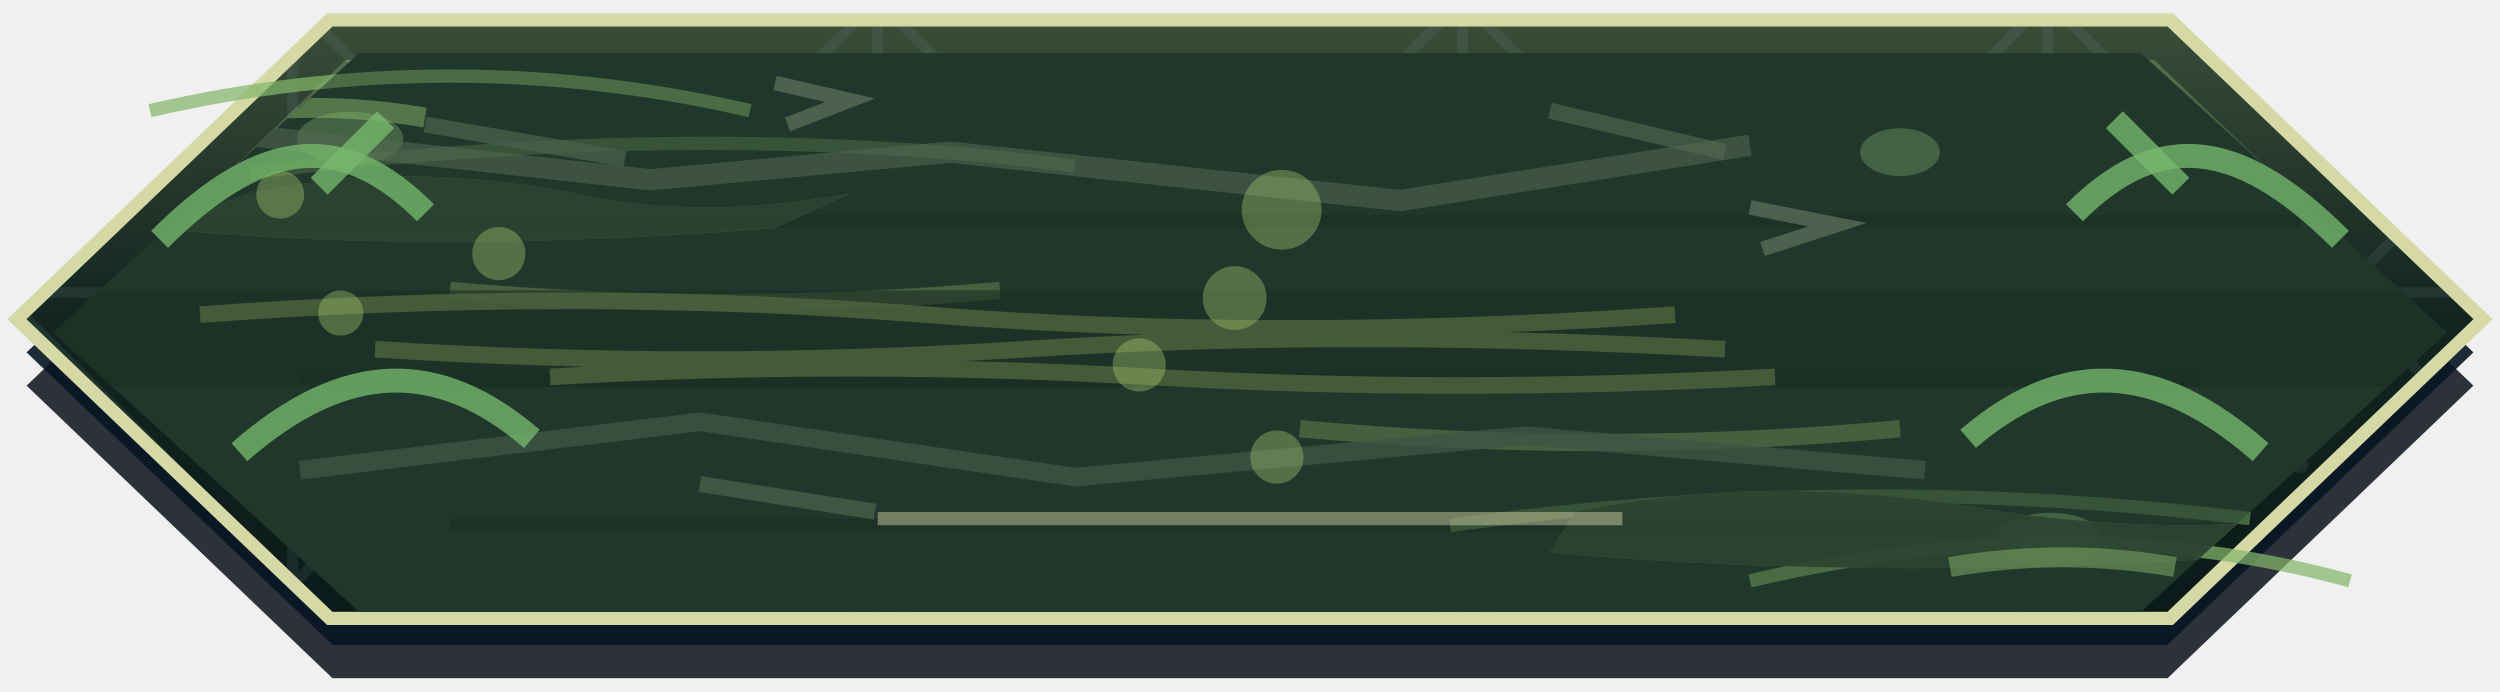
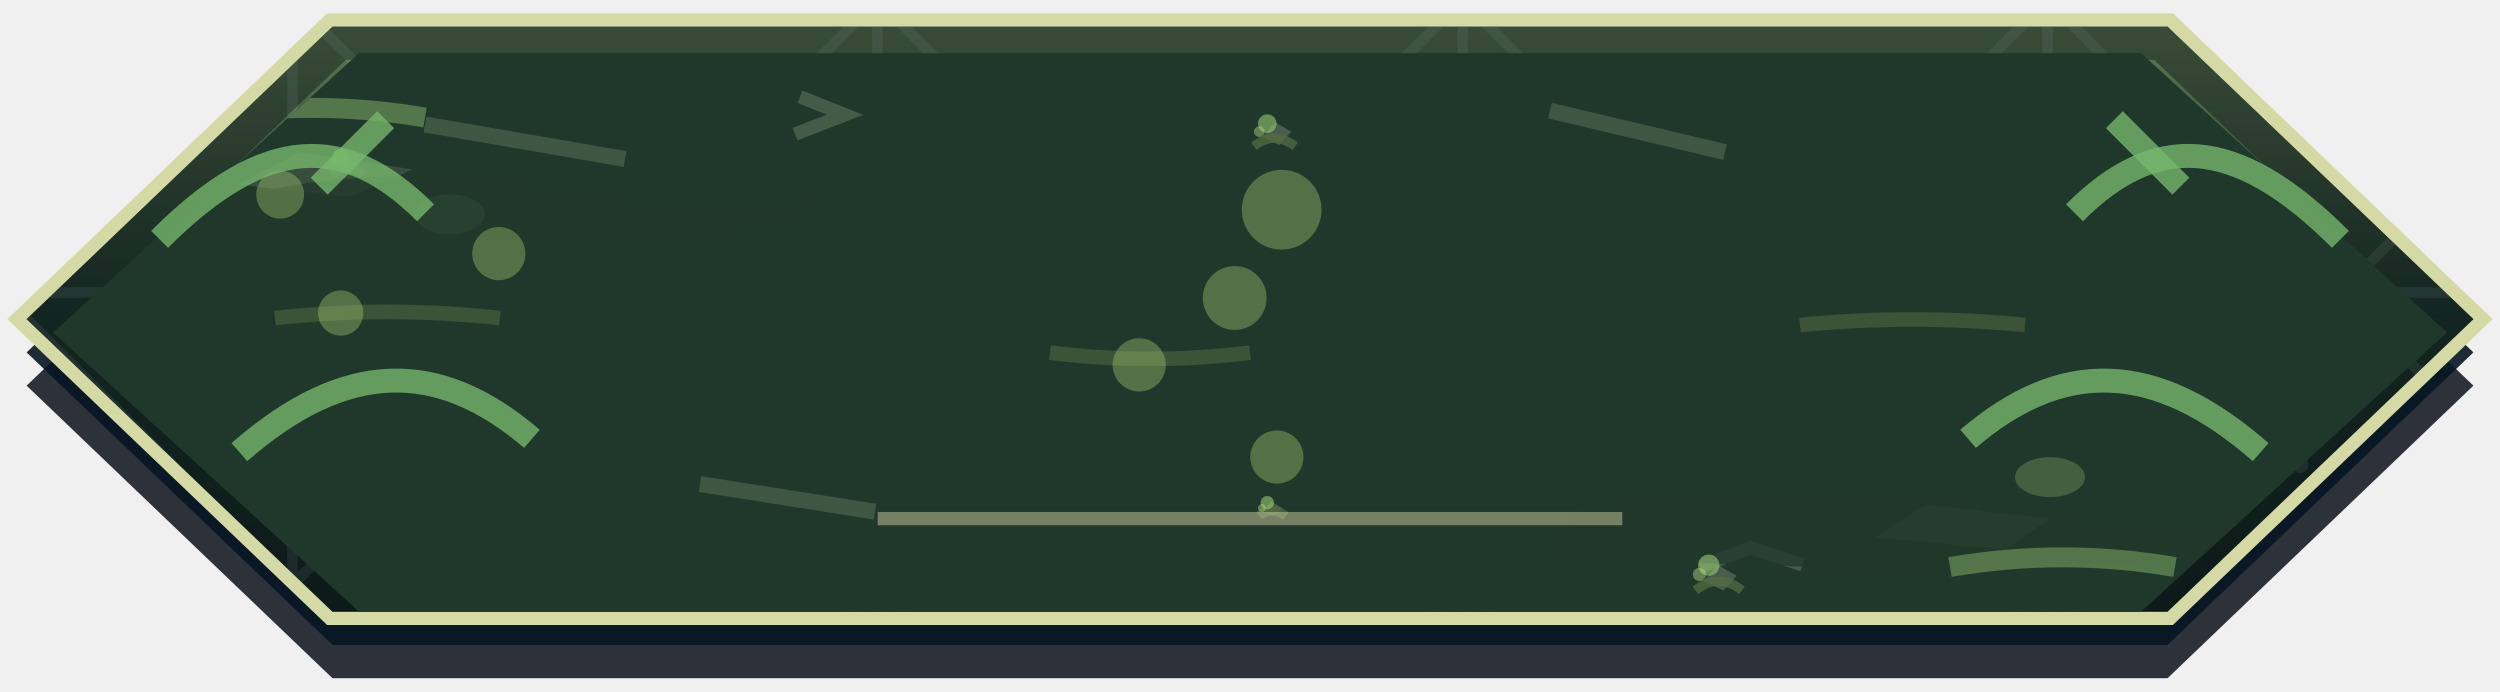
<svg xmlns="http://www.w3.org/2000/svg" width="376" height="104" viewBox="0 0 188 52" role="img" aria-label="M7 secondary-hex-button normal" data-style="m11-enchanted-forest@0.1.0" data-geometry-shape="wide-hexagon" data-corner-radius="2" data-end-cap-depth="23">
  <defs>
    <linearGradient id="m11-secondary-hex-button-188x52-normal-plate" x1="0" y1="0" x2="0" y2="1">
      <stop offset="0" stop-color="#5C7650" />
      <stop offset=".48" stop-color="#20382B" />
      <stop offset="1" stop-color="#13251E" />
    </linearGradient>
    <linearGradient id="m11-secondary-hex-button-188x52-normal-primary" x1="0" y1="0" x2="0" y2="1">
      <stop offset="0" stop-color="#F1E8C8" />
      <stop offset=".45" stop-color="#66D9B2" />
      <stop offset="1" stop-color="#2A856F" />
    </linearGradient>
    <linearGradient id="m11-secondary-hex-button-188x52-normal-energy" x1="0" y1="0" x2="1" y2="0">
      <stop offset="0" stop-color="#B8E0A5" stop-opacity="0" />
      <stop offset=".5" stop-color="#B8E0A5" stop-opacity=".86" />
      <stop offset="1" stop-color="#B8E0A5" stop-opacity="0" />
    </linearGradient>
    <pattern id="m11-secondary-hex-button-188x52-normal-grain" width="28" height="28" patternUnits="userSpaceOnUse">
      <circle cx="5" cy="7" r=".6" fill="#FFFFFF" fill-opacity=".12" />
      <circle cx="20" cy="15" r=".45" fill="#061321" fill-opacity=".2" />
    </pattern>
    <pattern id="m11-secondary-hex-button-188x52-normal-plate-pattern" width="44" height="44" patternUnits="userSpaceOnUse">
      <path d="M0 22H44M22 0V44M0 22L22 0 44 22 22 44Z" fill="none" stroke="#D8FBFF" stroke-opacity=".12" stroke-width=".8" />
    </pattern>
    <mask id="m11-secondary-hex-button-188x52-normal-mask">
      <path d="M25 2H163L186 24L163 46H25L2 24Z" fill="white" />
    </mask>
  </defs>
  <g opacity="1">
    <g id="m11-secondary-hex-button-188x52-normal-outer-shadow" data-layer="outer-shadow" transform="translate(0 5)">
      <path d="M25 2H163L186 24L163 46H25L2 24Z" fill="#020812" opacity=".82" />
    </g>
    <g id="m11-secondary-hex-button-188x52-normal-connected-depth" data-layer="connected-depth" transform="translate(0 2.5)">
      <path d="M25 2H163L186 24L163 46H25L2 24Z" fill="#071522" opacity=".9" />
    </g>
    <g id="m11-secondary-hex-button-188x52-normal-outer-frame" data-layer="outer-frame">
      <path d="M25 2H163L186 24L163 46H25L2 24Z" fill="#071421" stroke="#D4D9A6" stroke-width="2" stroke-linejoin="miter" />
    </g>
    <g id="m11-secondary-hex-button-188x52-normal-inner-plate-fill" data-layer="inner-plate-fill">
      <path d="M25 2H163L186 24L163 46H25L2 24Z" fill="url(#m11-secondary-hex-button-188x52-normal-plate)" />
    </g>
    <g id="m11-secondary-hex-button-188x52-normal-surface-grain" data-layer="surface-grain" data-material-source="m8-ice-grain" mask="url(#m11-secondary-hex-button-188x52-normal-mask)">
      <rect width="188" height="52" fill="url(#m11-secondary-hex-button-188x52-normal-grain)" />
    </g>
    <g id="m11-secondary-hex-button-188x52-normal-surface-pattern" data-layer="surface-pattern" data-material-source="m8-crystal-facet-pattern" mask="url(#m11-secondary-hex-button-188x52-normal-mask)">
      <rect width="188" height="52" fill="url(#m11-secondary-hex-button-188x52-normal-plate-pattern)" />
    </g>
    <g id="m11-secondary-hex-button-188x52-normal-side-bevel-shade" data-layer="side-bevel-shade" mask="url(#m11-secondary-hex-button-188x52-normal-mask)">
      <path d="M25 2H163L186 24L163 46H25L2 24Z" fill="none" stroke="#020812" stroke-opacity=".38" stroke-width="5" />
    </g>
    <g id="m11-secondary-hex-button-188x52-normal-top-bevel-highlight" data-layer="top-bevel-highlight" mask="url(#m11-secondary-hex-button-188x52-normal-mask)">
      <path d="M33 8H155" stroke="#FFFFFF" stroke-opacity=".55" stroke-width="3" stroke-linecap="square" />
    </g>
    <g id="m11-secondary-hex-button-188x52-normal-cold-edge-accent" data-layer="cold-edge-accent" data-material-source="m8-cold-edge-accent" mask="url(#m11-secondary-hex-button-188x52-normal-mask)">
      <rect x="23" y="6" width="142" height="8" fill="url(#m11-secondary-hex-button-188x52-normal-energy)" />
    </g>
    <g id="m11-secondary-hex-button-188x52-normal-ornament-decal" data-layer="ornament-decal" data-material-source="m7-ornament-marks" mask="url(#m11-secondary-hex-button-188x52-normal-mask)">
      <path d="M31 39h16M141 39h16" stroke="#E6FCFF" stroke-opacity=".5" stroke-width="2" />
    </g>
    <g id="m11-secondary-hex-button-material-stack" data-layer="forest-material-stack" data-material-families="weathered-stone,dark-wood,moss-lichen">
      <path d="M27 4H161L184 25L161 46H27L4 25Z" fill="#20382B" />
-       <path d="M15.04 16.64H172.96M22.56 28.6H165.44M33.84 39.52H154.16" stroke="#182E24" stroke-width="1" stroke-opacity=".82" />
-       <path d="M18.8 13Q52.64 8.84 80.84 12.48M109.04 39.52Q139.12 35.36 169.2 39" fill="none" stroke="#4D6E45" stroke-width="1" stroke-opacity=".9" />
-       <path d="M11.28 8.32Q33.84 3.12 56.4 8.32M131.6 43.68Q156.04 37.96 176.72 43.68" fill="none" stroke="#84B66A" stroke-width="1" stroke-opacity=".72" />
    </g>
-     <g id="m11-secondary-hex-button-material-detail" data-layer="forest-material-detail" data-material-channels="stone-chips,wood-grain,moss-mask">
+     <g id="m11-secondary-hex-button-material-detail" data-layer="forest-material-detail" data-material-channels="stone-chips,wood-grain,moss-mask" data-detail-scale="component">
      <path d="M31.96 9.36l15.04 2.6M116.56 8.32l13.16 3.12M52.64 36.4l13.16 2.08" stroke="#6B8063" stroke-width="1.2" stroke-opacity=".72" />
-       <path d="M33.84 21.84q20.68 1.82 41.36 0M97.76 32.24q22.56 2.08 45.12 0" fill="none" stroke="#789356" stroke-width="1.3" stroke-opacity=".75" />
-       <g fill="#9BCB78" fill-opacity=".5">
-         <ellipse cx="26.32" cy="10.4" rx="4" ry="2" />
-         <ellipse cx="154.16" cy="40.56" rx="4" ry="2" />
-         <ellipse cx="142.88" cy="11.44" rx="3" ry="1.8" />
-       </g>
    </g>
    <g id="m11-secondary-hex-button-material-face-depth" data-layer="forest-material-face-depth" data-material-source="shared-face-geometry">
      <clipPath id="m11-secondary-hex-button-face-clip">
        <path d="M27 4H161L184 25L161 46H27L4 25Z" />
      </clipPath>
      <g clip-path="url(#m11-secondary-hex-button-face-clip)">
        <g data-layer="forest-weathered-stone">
-           <path d="M11.28 9.36l37.6 4.16 22.56 -2.08 33.84 3.64 26.32 -4.16" fill="none" stroke="#7C8D70" stroke-width="1.6" stroke-opacity=".55" />
-           <path d="M22.56 35.36l30.08 -3.64 28.2 4.16 33.84 -3.12 30.08 2.6" fill="none" stroke="#526B56" stroke-width="1.4" stroke-opacity=".8" />
-           <path d="M58.28 6.24l5.64 1.3 -4.7 1.82M131.6 15.6l6.58 1.3 -5.64 1.82" fill="none" stroke="#9BA687" stroke-width="1.1" stroke-opacity=".65" />
+           <path d="M22.56 11.44l8.46 1.3 -4.7 2.08 -8.46 -0.936ZM144.76 37.96l9.4 1.04 -3.384 2.34 -9.776 -0.936Z" fill="#7C8D70" fill-opacity=".45" />
+           <path d="M60.16 7.28l3.384 1.352 -3.76 1.456M127.84 42.64l3.76 -1.456 3.948 1.3" fill="none" stroke="#9BA687" stroke-width="1" stroke-opacity=".55" />
        </g>
        <g data-layer="forest-dark-wood-grain">
-           <path d="M0 21.84H188V29.12H0Z" fill="#17291F" fill-opacity=".62" />
-           <path d="M15.04 23.66q28.2 -2.08 54.52 0t56.4 0M28.2 26.26q24.44 1.56 48.88 0t52.64 0M41.36 28.34q22.56 -1.3 45.12 0t47 0" fill="none" stroke="#72854C" stroke-width="1.25" stroke-opacity=".8" />
+           <path d="M20.68 23.92q8.46 -0.936 16.92 0M78.96 26.52q7.52 0.936 15.04 0M135.36 24.44q8.46 -0.832 16.92 0" fill="none" stroke="#72854C" stroke-width="1.1" stroke-opacity=".62" />
        </g>
-         <g data-layer="forest-moss-growth-mask" fill="#9BCB78" fill-opacity=".62">
-           <path d="M18.8 14.56q11.28 -2.6 24.44 0q9.4 2.08 20.68 -.01l-5.64 2.6q-26.32 2.08 -47 -.02Z" />
-           <path d="M118.44 38.48q15.04 -3.12 31.96 -.01q15.04 2.08 26.32 -.03l-3.76 3.12q-30.08 2.34 -56.4 -.01Z" />
+         <g data-layer="forest-moss-growth-mask" fill="#9BCB78" fill-opacity=".48">
+           <ellipse cx="33.84" cy="16.12" rx="2.632" ry="1.5" />
+           <ellipse cx="154.16" cy="35.88" rx="2.632" ry="1.5" />
        </g>
      </g>
    </g>
    <g id="m11-secondary-hex-button-material-restraint" data-layer="forest-material-restraint" data-restraint="edge-anchored-low-opacity">
      <clipPath id="m11-secondary-hex-button-restraint-clip">
        <path d="M27 4H161L184 25L161 46H27L4 25Z" />
      </clipPath>
      <g clip-path="url(#m11-secondary-hex-button-restraint-clip)">
        <path d="M0 0H188V52H0Z" fill="#20382B" fill-opacity=".42" />
        <g data-layer="forest-moss-edge-anchor" fill="#20382B" fill-opacity=".78">
          <path d="M18.8 14.56q11.28 -2.6 24.44 0q9.4 2.08 20.68 -.01l-5.64 2.6q-26.32 2.08 -47 -.02Z" />
          <path d="M118.44 38.48q15.04 -3.12 31.96 -.01q15.04 2.08 26.32 -.03l-3.76 3.12q-30.08 2.34 -56.4 -.01Z" />
        </g>
        <path d="M15.04 8.84q8.46 -1.456 16.92 0M146.64 42.64q8.46 -1.456 16.92 0" fill="none" stroke="#9BCB78" stroke-width="1.5" stroke-opacity=".42" />
+       </g>
+     </g>
+     <g id="m11-secondary-hex-button-authored-material-clusters" data-layer="forest-authored-material-clusters" data-variation-seed="51731" data-cluster-count="4" data-cluster-scale="component">
+       <clipPath id="m11-secondary-hex-button-cluster-clip">
+         <path d="M27 4H161L184 25L161 46H27L4 25Z" />
+       </clipPath>
+       <g clip-path="url(#m11-secondary-hex-button-cluster-clip)">
+         <g data-layer="forest-authored-cluster" data-material-families="stone,wood,moss" transform="translate(96.2 10.0)">
+           <path d="M-1.3 0.3l1.0 -1.1l1.2 0.7l-0.9 1.0Z" fill="#71806A" fill-opacity=".52" />
+           <path d="M-1.9 1.0q1.5 -1.2 3.1 0" fill="none" stroke="#566D42" stroke-width="0.7" stroke-opacity=".72" />
+           <circle cx="-0.9" cy="-0.7" r="0.7" fill="#9BCB78" fill-opacity=".58" />
+           <circle cx="-1.5" cy="-0.1" r="0.4" fill="#B5D887" fill-opacity=".45" />
+         </g>
+         <g data-layer="forest-authored-cluster" data-material-families="stone,wood,moss" transform="translate(26.3 12.3)">
+           <path d="M-1.0 0.3l0.8 -0.8l0.9 0.6l-0.7 0.8Z" fill="#71806A" fill-opacity=".52" />
+           <path d="M-1.4 0.8q1.1 -0.9 2.4 0" fill="none" stroke="#566D42" stroke-width="0.7" stroke-opacity=".72" />
+           <circle cx="-0.7" cy="-0.5" r="0.6" fill="#9BCB78" fill-opacity=".58" />
+           <circle cx="-1.2" cy="-0.1" r="0.3" fill="#B5D887" fill-opacity=".45" />
+         </g>
+         <g data-layer="forest-authored-cluster" data-material-families="stone,wood,moss" transform="translate(95.9 38.2)">
+           <path d="M-0.9 0.2l0.6 -0.7l0.8 0.5l-0.6 0.6Z" fill="#71806A" fill-opacity=".52" />
+           <path d="M-1.2 0.6q0.9 -0.8 2.0 0" fill="none" stroke="#566D42" stroke-width="0.7" stroke-opacity=".72" />
+           <circle cx="-0.6" cy="-0.4" r="0.5" fill="#9BCB78" fill-opacity=".58" />
+           <circle cx="-1.0" cy="-0.0" r="0.3" fill="#B5D887" fill-opacity=".45" />
+         </g>
+         <g data-layer="forest-authored-cluster" data-material-families="stone,wood,moss" transform="translate(129.6 43.3)">
+           <path d="M-1.5 0.4l1.1 -1.2l1.4 0.8l-1.0 1.1Z" fill="#71806A" fill-opacity=".52" />
+           <path d="M-2.1 1.1q1.7 -1.4 3.5 0" fill="none" stroke="#566D42" stroke-width="0.7" stroke-opacity=".72" />
+           <circle cx="-1.1" cy="-0.8" r="0.8" fill="#9BCB78" fill-opacity=".58" />
+           <circle cx="-1.8" cy="-0.1" r="0.5" fill="#B5D887" fill-opacity=".45" />
+         </g>
      </g>
    </g>
    <g id="m11-secondary-hex-button-moss-variation" data-layer="forest-variation" data-variation-seed="51731" data-variation-baseline="false" fill="#A6CC72" fill-opacity=".38">
      <circle cx="96.38" cy="15.77" r="3.0" />
      <circle cx="92.85" cy="22.41" r="2.4" />
      <circle cx="21.07" cy="14.64" r="1.8" />
      <circle cx="37.51" cy="19.07" r="2.0" />
      <circle cx="85.67" cy="27.44" r="2.0" />
      <circle cx="96.02" cy="34.37" r="2.0" />
      <circle cx="25.62" cy="23.54" r="1.7" />
    </g>
    <g id="m11-secondary-hex-button-leaf-vine-ornament" data-layer="forest-ornament" data-ornament="leaf-vine" data-ornament-count="4" fill="none" stroke="#76B86D" stroke-opacity=".78" stroke-width="1.8">
      <path d="M12 18c8-8 14-8 20-2M176 18c-8-8-14-8-20-2M18 34c8-7 15-7 22-1M170 34c-8-7-15-7-22-1" />
      <path d="M24 14l5-5M164 14l-5-5" />
    </g>
    <g id="m11-secondary-hex-button-parchment-typography" data-layer="forest-typography" data-typography-preset="m11-parchment-sage-action" data-semantic-text="required">
      <path d="M66 39h56" stroke="#EDE3B4" stroke-opacity=".42" />
    </g>
    <g id="m11-enchanted-forest-secondary-hex-button-content" data-layer="content" data-slot="editable-secondary-hex-button-content" data-safe-x="37" data-safe-y="8" data-safe-width="114" data-safe-height="34" />
  </g>
</svg>
